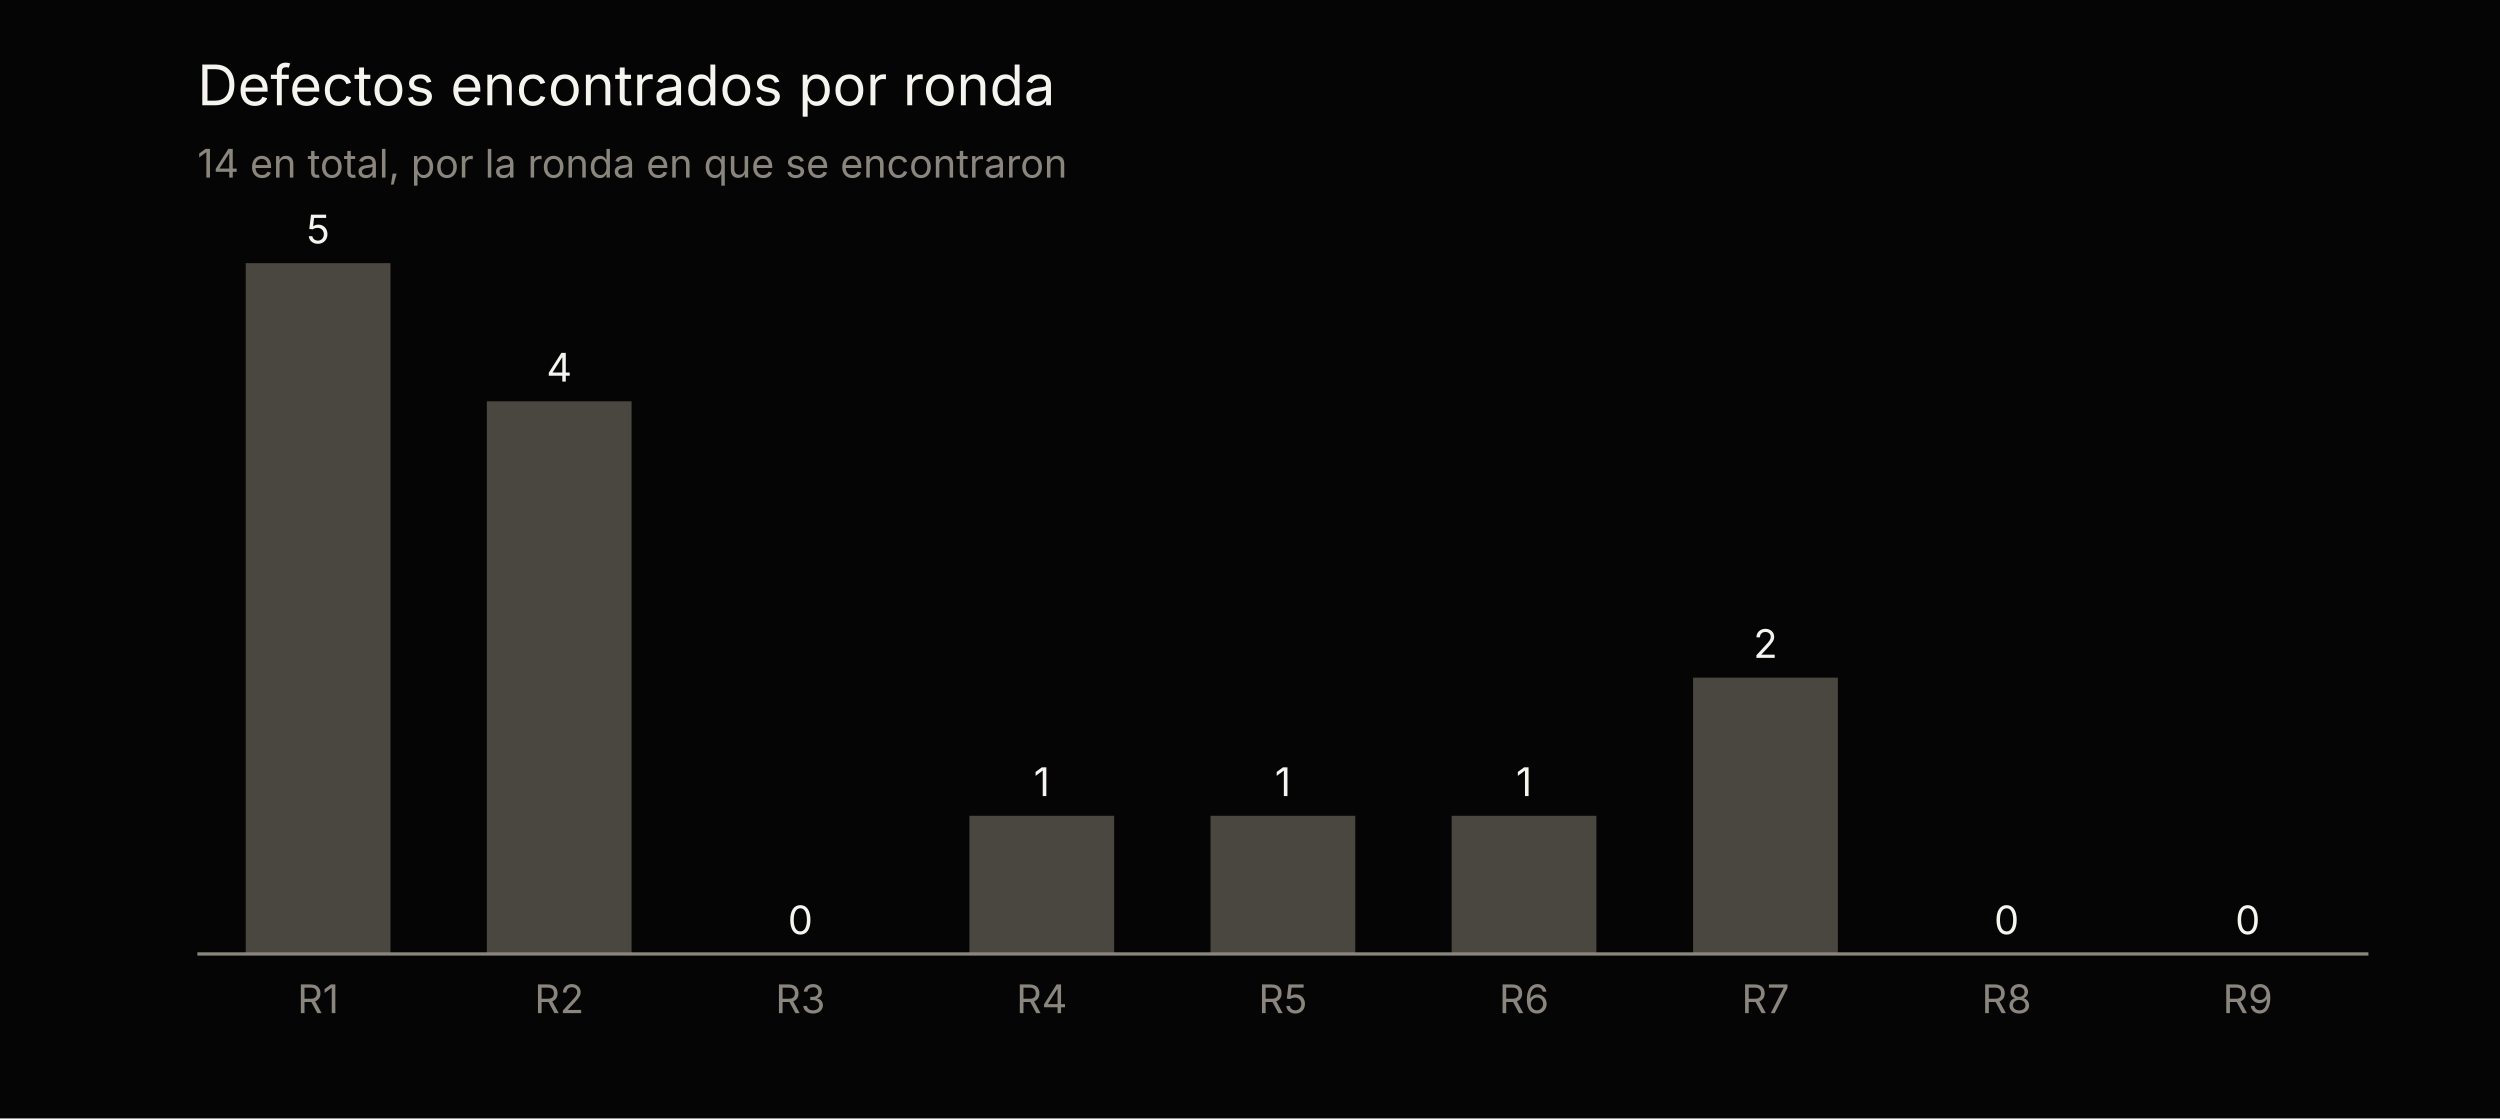
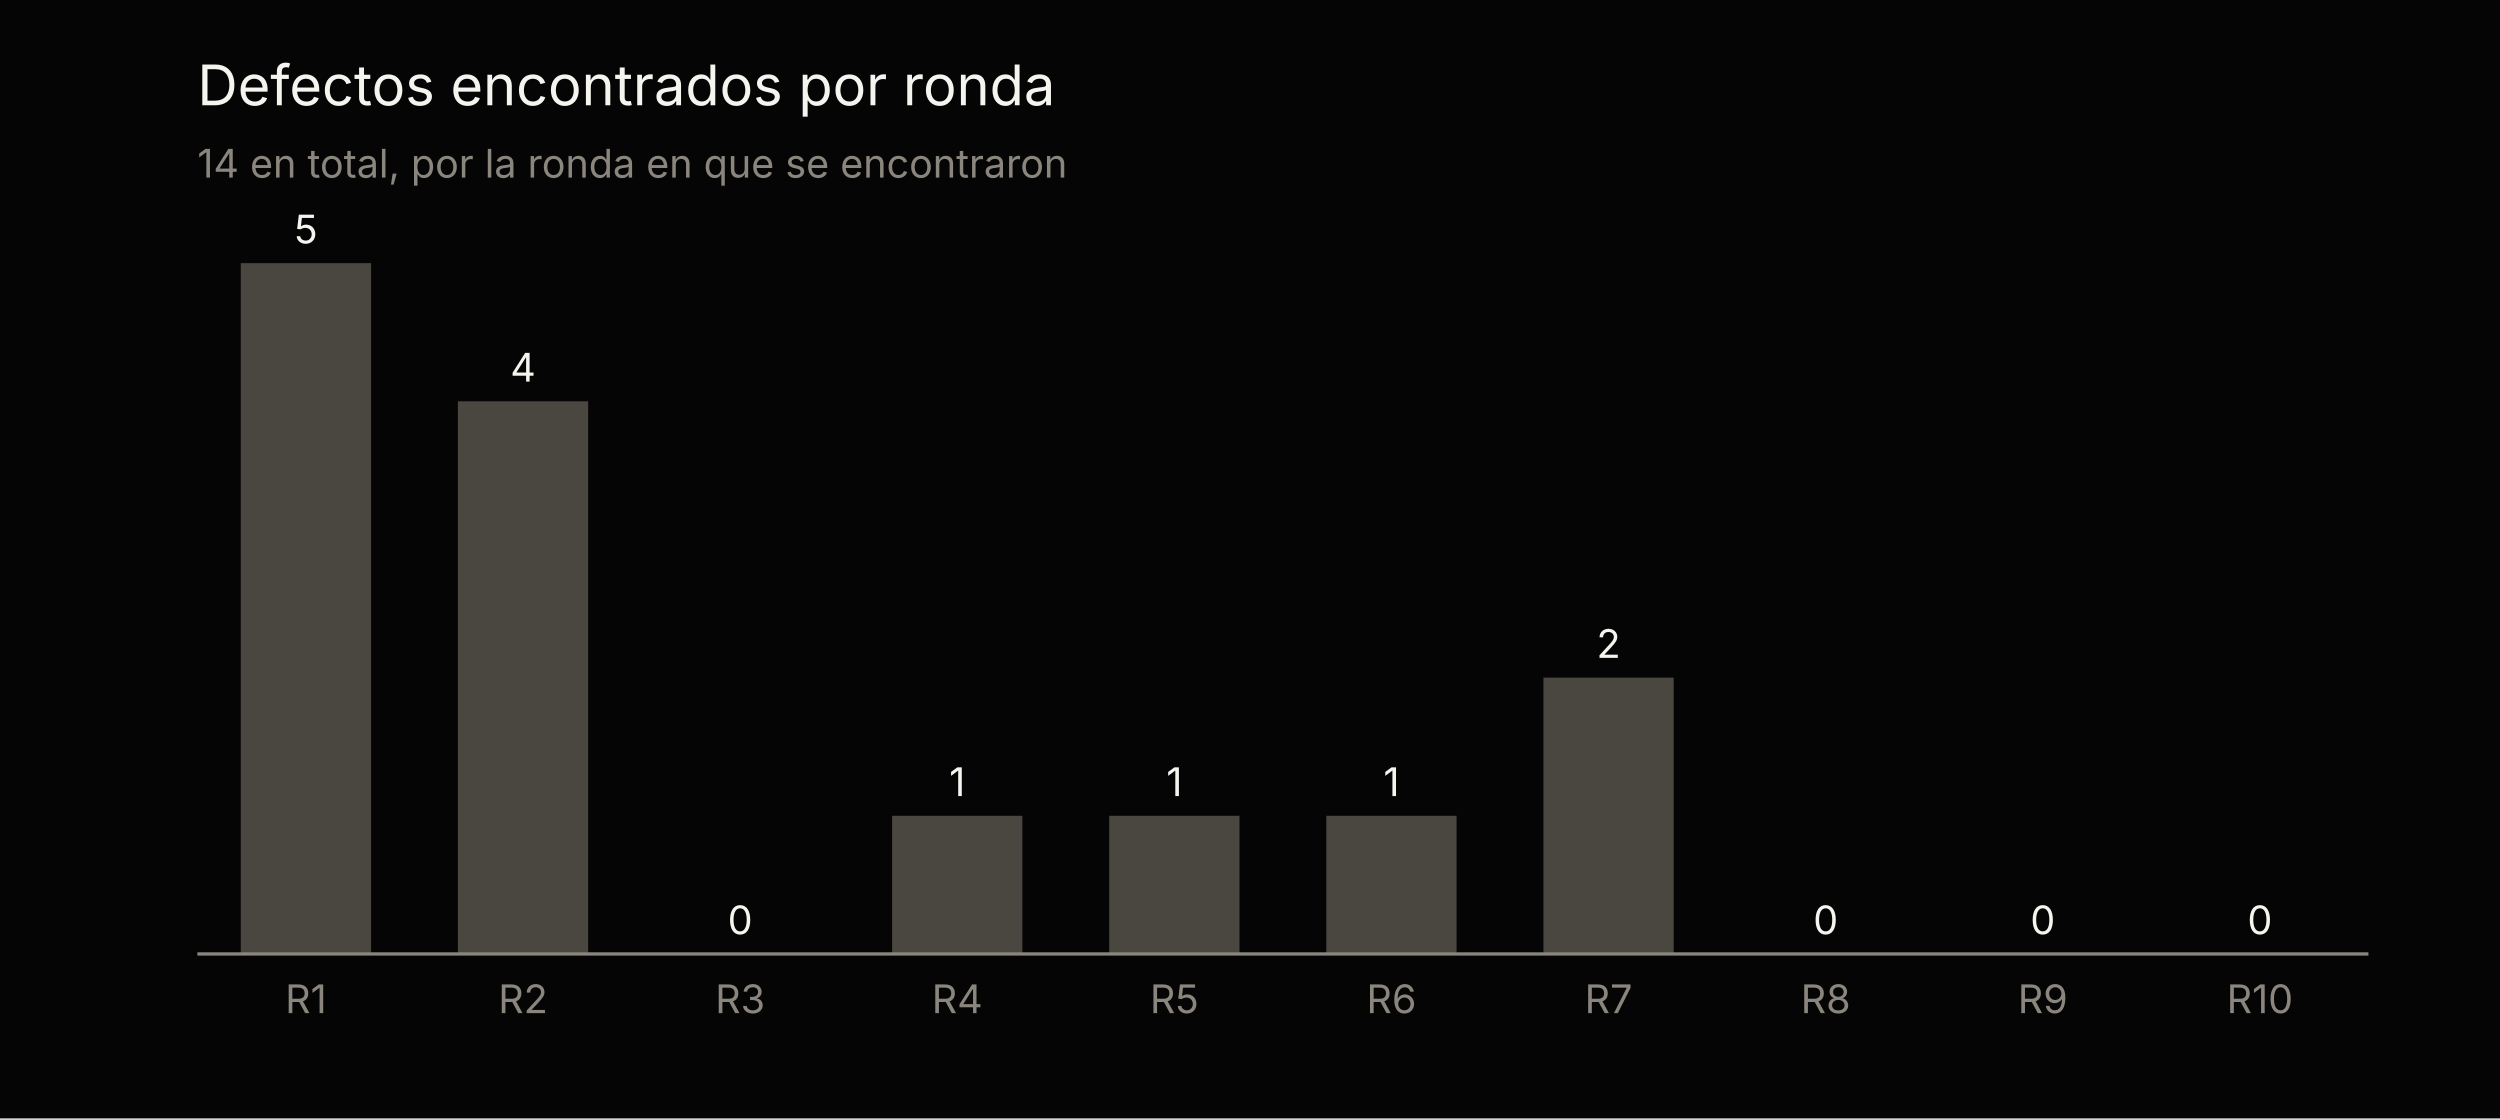
<svg xmlns="http://www.w3.org/2000/svg" viewBox="0 0 760 340" font-family="Inter, Arial, sans-serif" font-size="12">
  <rect width="760" height="340" fill="#050505" />
  <text x="60" y="32" font-size="17" fill="#f5f4ef">Defectos encontrados por ronda</text>
  <text x="60" y="54" fill="#8a867e">14 en total, por la ronda en que se encontraron</text>
-   <rect x="74.7" y="80.0" width="44.0" height="210.0" fill="#4a4740" />
-   <text x="96.7" y="74.0" text-anchor="middle" fill="#f5f4ef">5</text>
-   <text x="96.7" y="308" text-anchor="middle" fill="#8a867e">R1</text>
-   <rect x="148.0" y="122.0" width="44.0" height="168.0" fill="#4a4740" />
-   <text x="170.0" y="116.0" text-anchor="middle" fill="#f5f4ef">4</text>
-   <text x="170.0" y="308" text-anchor="middle" fill="#8a867e">R2</text>
-   <rect x="221.3" y="290.0" width="44.0" height="0.0" fill="#4a4740" />
-   <text x="243.3" y="284.0" text-anchor="middle" fill="#f5f4ef">0</text>
-   <text x="243.3" y="308" text-anchor="middle" fill="#8a867e">R3</text>
-   <rect x="294.7" y="248.0" width="44.0" height="42.0" fill="#4a4740" />
-   <text x="316.7" y="242.0" text-anchor="middle" fill="#f5f4ef">1</text>
-   <text x="316.7" y="308" text-anchor="middle" fill="#8a867e">R4</text>
-   <rect x="368.0" y="248.0" width="44.0" height="42.0" fill="#4a4740" />
-   <text x="390.0" y="242.0" text-anchor="middle" fill="#f5f4ef">1</text>
-   <text x="390.0" y="308" text-anchor="middle" fill="#8a867e">R5</text>
-   <rect x="441.3" y="248.0" width="44.0" height="42.0" fill="#4a4740" />
-   <text x="463.3" y="242.0" text-anchor="middle" fill="#f5f4ef">1</text>
-   <text x="463.3" y="308" text-anchor="middle" fill="#8a867e">R6</text>
-   <rect x="514.7" y="206.0" width="44.0" height="84.0" fill="#4a4740" />
-   <text x="536.7" y="200.0" text-anchor="middle" fill="#f5f4ef">2</text>
-   <text x="536.7" y="308" text-anchor="middle" fill="#8a867e">R7</text>
-   <rect x="588.0" y="290.0" width="44.0" height="0.0" fill="#4a4740" />
-   <text x="610.0" y="284.0" text-anchor="middle" fill="#f5f4ef">0</text>
-   <text x="610.0" y="308" text-anchor="middle" fill="#8a867e">R8</text>
-   <rect x="661.3" y="290.0" width="44.0" height="0.0" fill="#d5a84b" />
-   <text x="683.3" y="284.0" text-anchor="middle" fill="#f5f4ef">0</text>
-   <text x="683.3" y="308" text-anchor="middle" fill="#8a867e">R9</text>
+   <rect x="73.2" y="80.0" width="39.6" height="210.0" fill="#4a4740" />
+   <text x="93.0" y="74.0" text-anchor="middle" fill="#f5f4ef">5</text>
+   <text x="93.0" y="308" text-anchor="middle" fill="#8a867e">R1</text>
+   <rect x="139.2" y="122.0" width="39.6" height="168.0" fill="#4a4740" />
+   <text x="159.0" y="116.0" text-anchor="middle" fill="#f5f4ef">4</text>
+   <text x="159.0" y="308" text-anchor="middle" fill="#8a867e">R2</text>
+   <rect x="205.2" y="290.0" width="39.6" height="0.0" fill="#4a4740" />
+   <text x="225.0" y="284.0" text-anchor="middle" fill="#f5f4ef">0</text>
+   <text x="225.0" y="308" text-anchor="middle" fill="#8a867e">R3</text>
+   <rect x="271.2" y="248.0" width="39.6" height="42.0" fill="#4a4740" />
+   <text x="291.0" y="242.0" text-anchor="middle" fill="#f5f4ef">1</text>
+   <text x="291.0" y="308" text-anchor="middle" fill="#8a867e">R4</text>
+   <rect x="337.2" y="248.0" width="39.6" height="42.0" fill="#4a4740" />
+   <text x="357.0" y="242.0" text-anchor="middle" fill="#f5f4ef">1</text>
+   <text x="357.0" y="308" text-anchor="middle" fill="#8a867e">R5</text>
+   <rect x="403.2" y="248.0" width="39.6" height="42.0" fill="#4a4740" />
+   <text x="423.0" y="242.0" text-anchor="middle" fill="#f5f4ef">1</text>
+   <text x="423.0" y="308" text-anchor="middle" fill="#8a867e">R6</text>
+   <rect x="469.2" y="206.0" width="39.6" height="84.0" fill="#4a4740" />
+   <text x="489.0" y="200.0" text-anchor="middle" fill="#f5f4ef">2</text>
+   <text x="489.0" y="308" text-anchor="middle" fill="#8a867e">R7</text>
+   <rect x="535.2" y="290.0" width="39.6" height="0.0" fill="#4a4740" />
+   <text x="555.0" y="284.0" text-anchor="middle" fill="#f5f4ef">0</text>
+   <text x="555.0" y="308" text-anchor="middle" fill="#8a867e">R8</text>
+   <rect x="601.2" y="290.0" width="39.6" height="0.0" fill="#4a4740" />
+   <text x="621.0" y="284.0" text-anchor="middle" fill="#f5f4ef">0</text>
+   <text x="621.0" y="308" text-anchor="middle" fill="#8a867e">R9</text>
+   <rect x="667.2" y="290.0" width="39.6" height="0.0" fill="#d5a84b" />
+   <text x="687.0" y="284.0" text-anchor="middle" fill="#f5f4ef">0</text>
+   <text x="687.0" y="308" text-anchor="middle" fill="#8a867e">R10</text>
  <line x1="60" x2="720" y1="290" y2="290" stroke="#8a867e" />
</svg>
